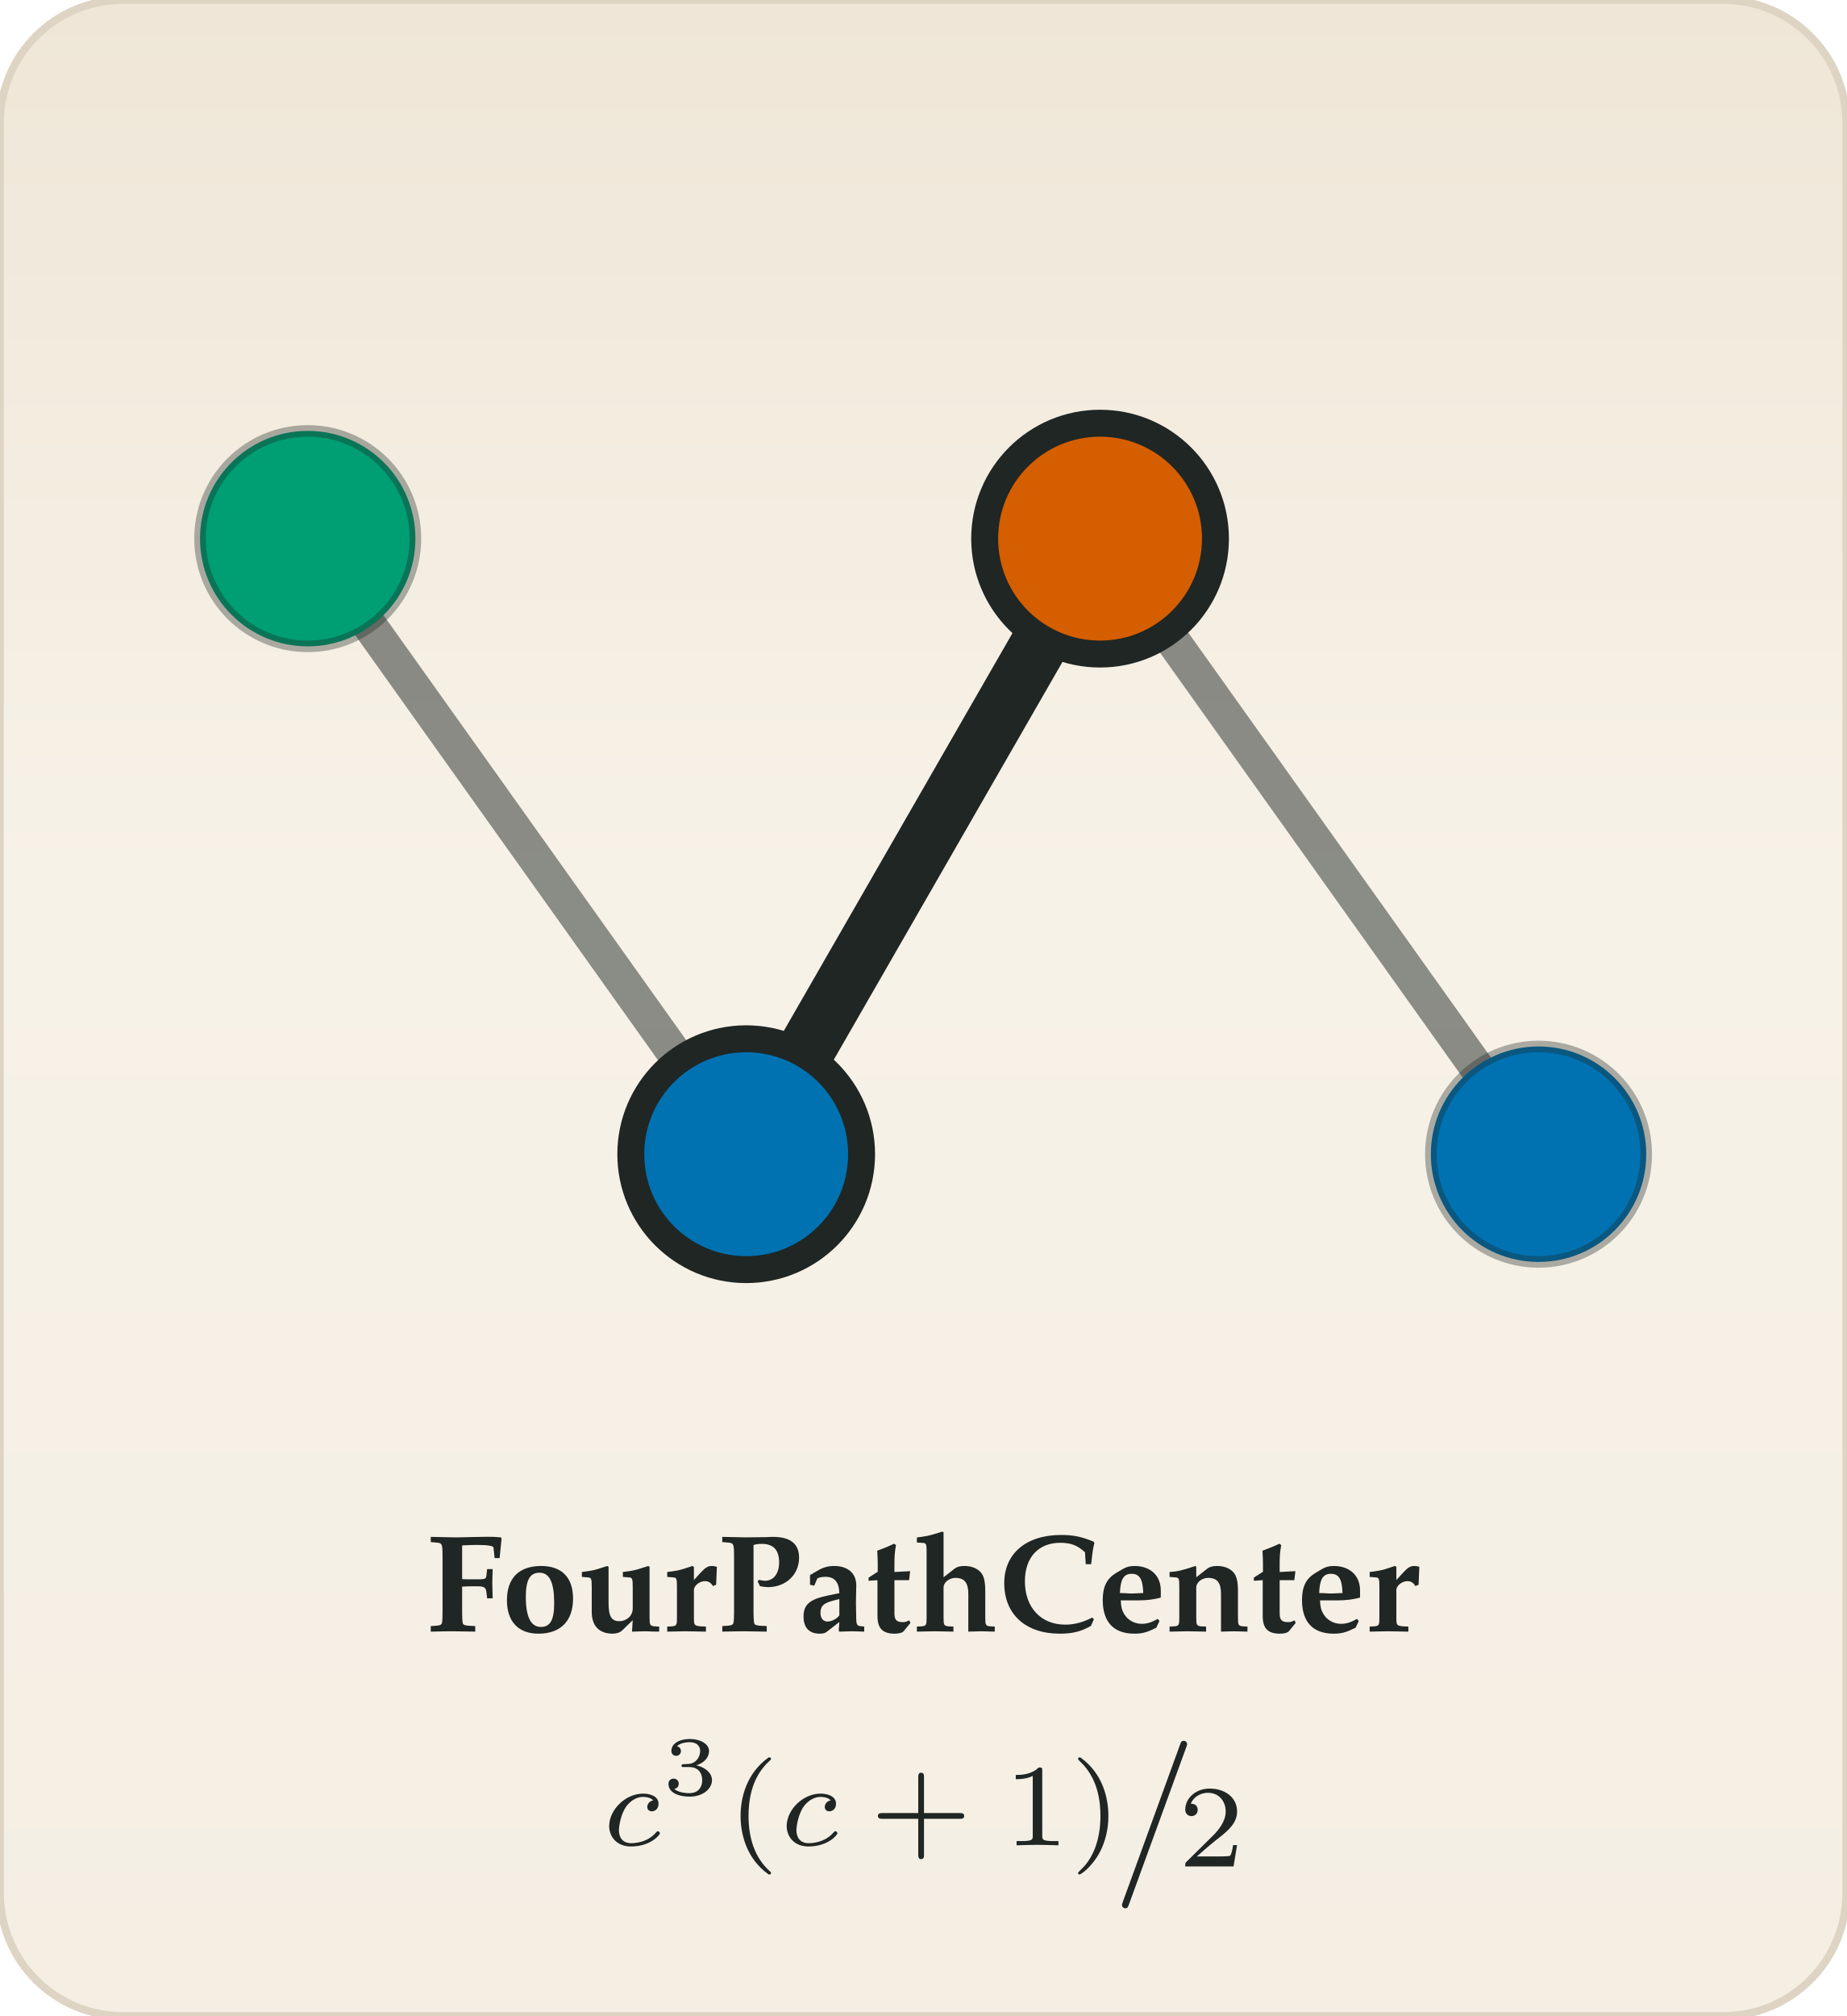
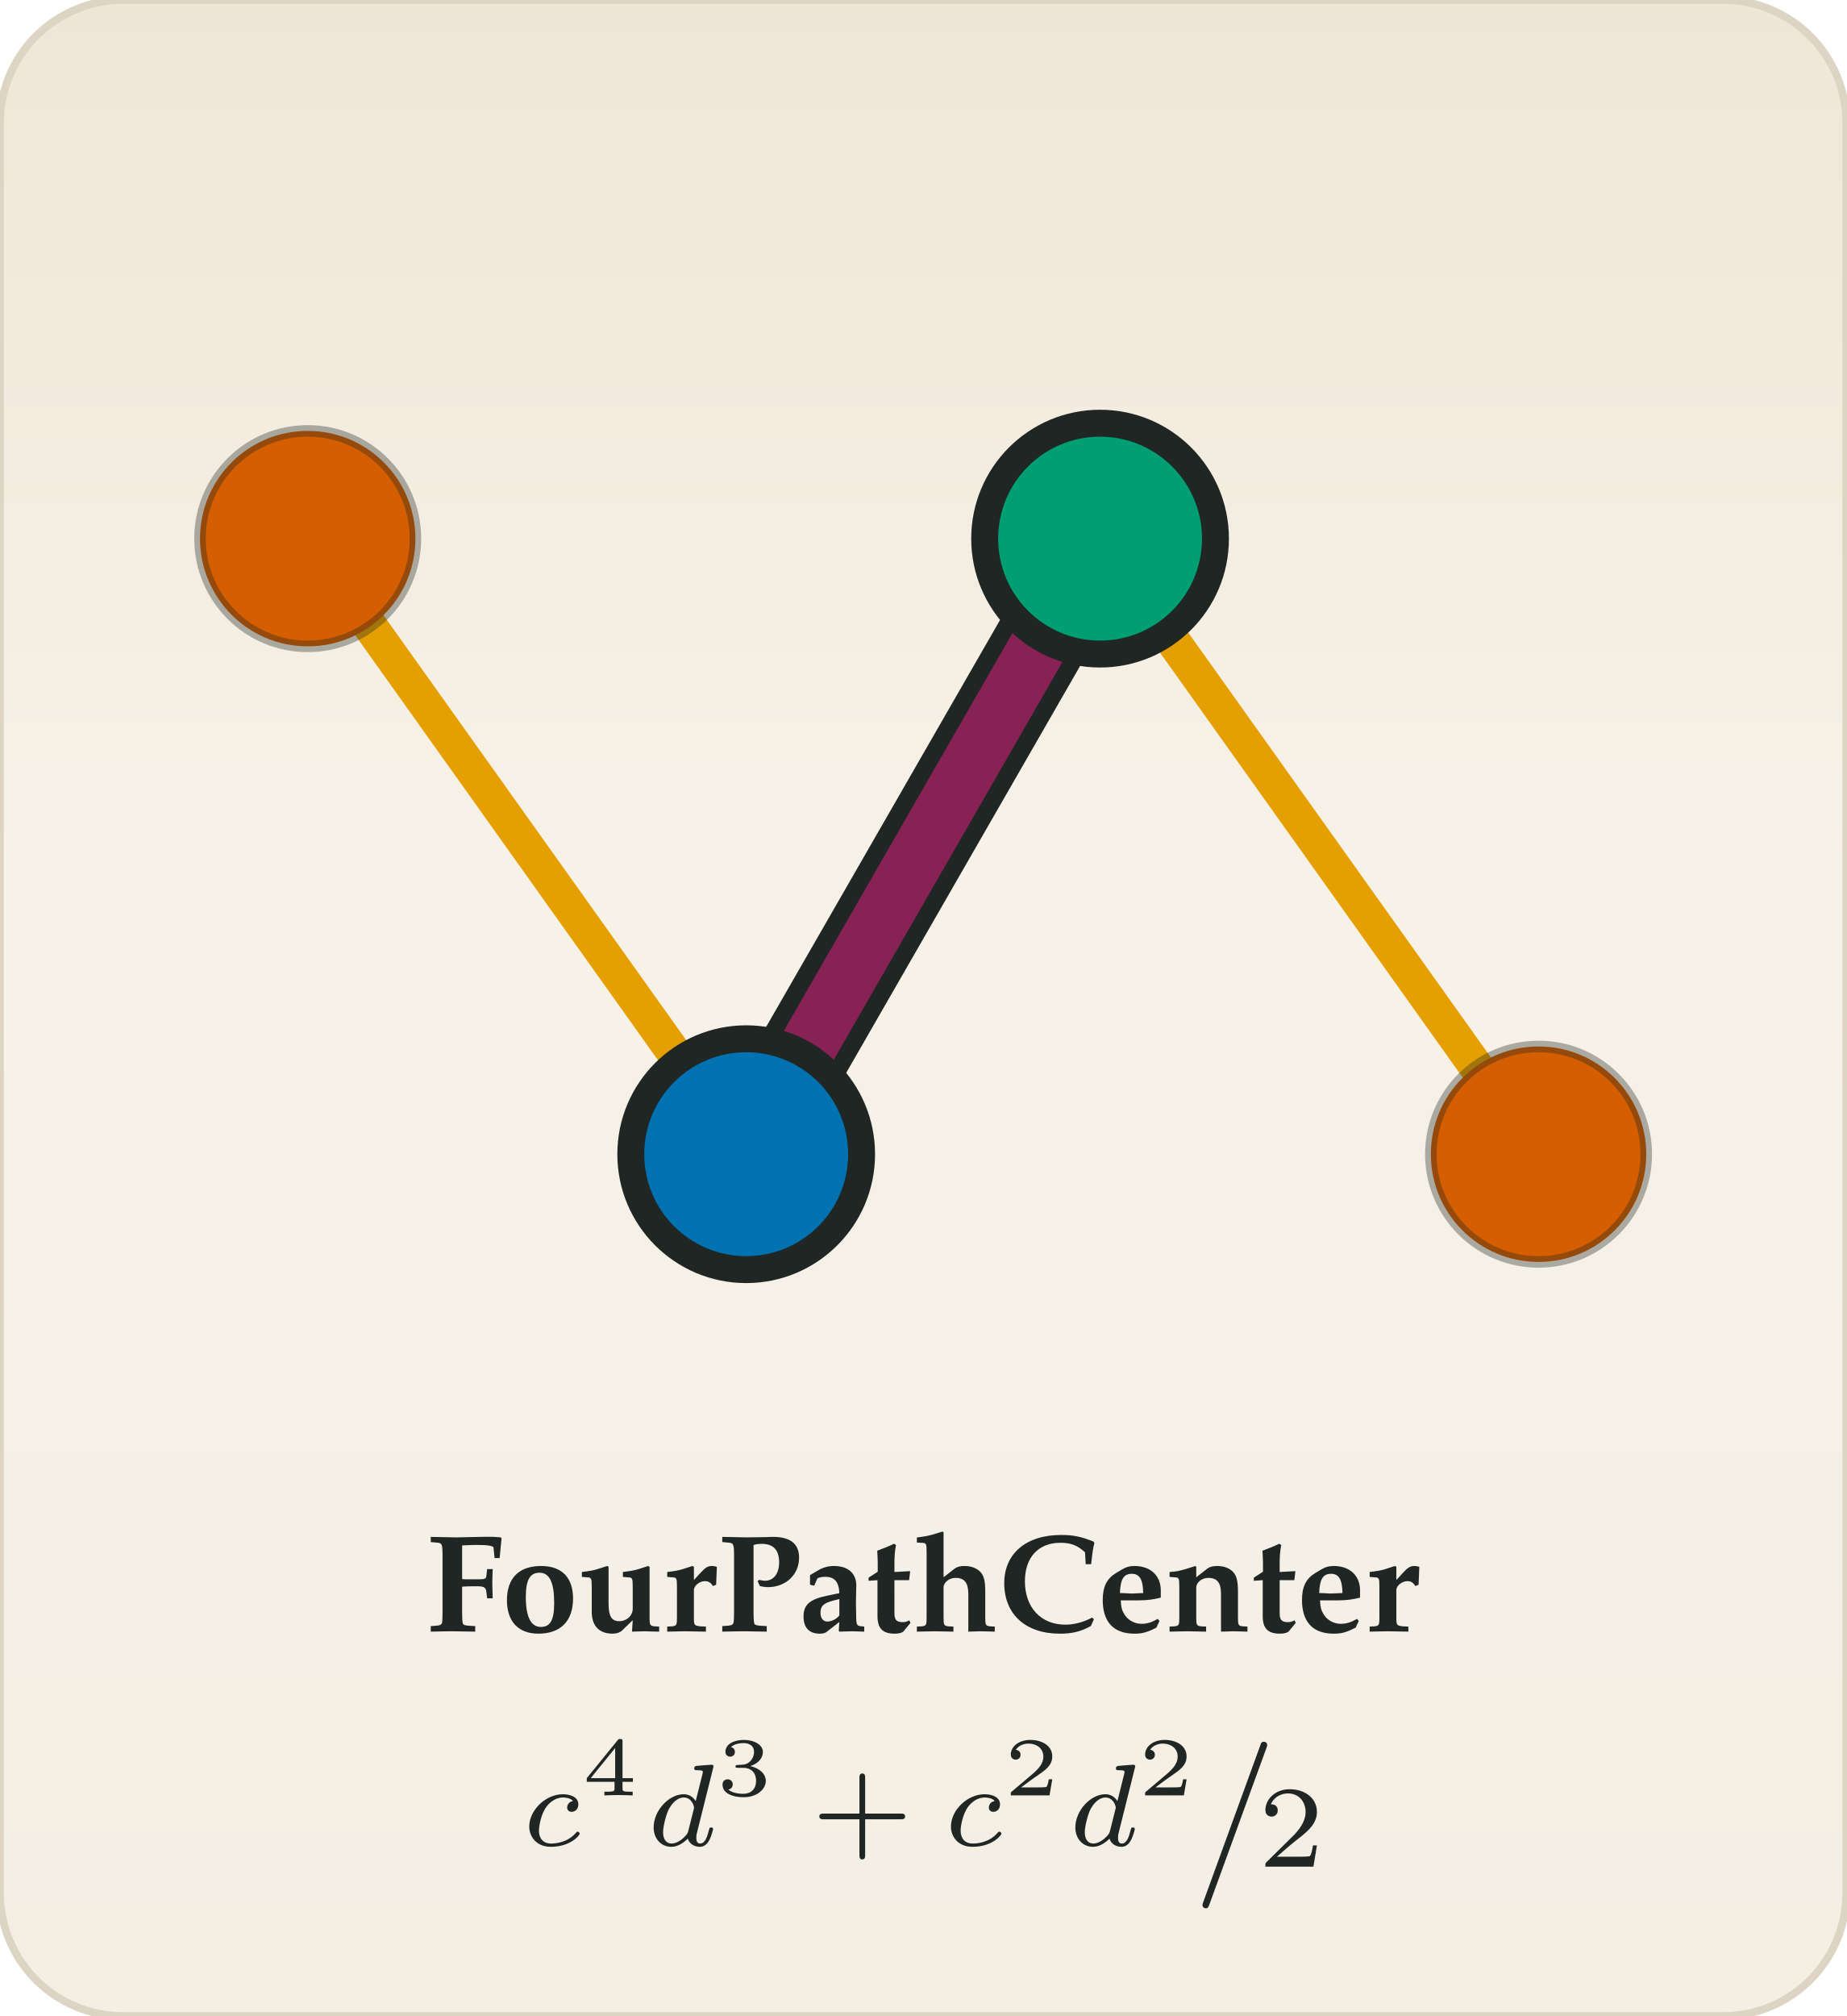
<svg xmlns="http://www.w3.org/2000/svg" xmlns:xlink="http://www.w3.org/1999/xlink" viewBox="0 0 240 262" width="240" height="262" role="img" aria-label="FourPathCenter (orbit 3)">
  <defs>
    <linearGradient id="paper" x1="0" y1="0" x2="0" y2="262" gradientUnits="userSpaceOnUse">
      <stop offset="0" stop-color="#efe6d7" />
      <stop offset="0.44" stop-color="#f7f2e8" />
      <stop offset="1" stop-color="#f4eee3" />
    </linearGradient>
  </defs>
  <rect width="240" height="262" rx="16" fill="url(#paper)" stroke="#ddd4c3" stroke-width="1" />
-   <line x1="40.0" y1="70.0" x2="97.0" y2="150.0" stroke="#1f2624" stroke-opacity="0.5" stroke-width="4.5" stroke-linecap="round" />
-   <line x1="143.0" y1="70.0" x2="200.0" y2="150.0" stroke="#1f2624" stroke-opacity="0.5" stroke-width="4.5" stroke-linecap="round" />
-   <line x1="97.0" y1="150.0" x2="143.0" y2="70.0" stroke="#1f2624" stroke-width="7.5" stroke-linecap="round" />
-   <circle cx="40.0" cy="70.0" r="14" fill="#009E73" stroke="#1f2624" stroke-width="1.5" stroke-opacity="0.35" />
+   <line x1="40.0" y1="70.0" x2="97.0" y2="150.0" stroke="#E69F00" stroke-width="4.5" stroke-linecap="round" />
+   <line x1="143.0" y1="70.0" x2="200.0" y2="150.0" stroke="#E69F00" stroke-width="4.5" stroke-linecap="round" />
+   <line x1="97.0" y1="150.0" x2="143.0" y2="70.0" stroke="#1f2624" stroke-width="12.0" stroke-linecap="round" />
+   <line x1="97.0" y1="150.0" x2="143.0" y2="70.0" stroke="#882255" stroke-width="7.5" stroke-linecap="round" />
+   <circle cx="40.0" cy="70.0" r="14" fill="#D55E00" stroke="#1f2624" stroke-width="1.5" stroke-opacity="0.35" />
  <circle cx="97.0" cy="150.0" r="15" fill="#0072B2" stroke="#1f2624" stroke-width="3.5" stroke-opacity="1.0" />
-   <circle cx="143.0" cy="70.0" r="15" fill="#D55E00" stroke="#1f2624" stroke-width="3.5" stroke-opacity="1.0" />
-   <circle cx="200.0" cy="150.0" r="14" fill="#0072B2" stroke="#1f2624" stroke-width="1.5" stroke-opacity="0.35" />
+   <circle cx="143.0" cy="70.0" r="15" fill="#009E73" stroke="#1f2624" stroke-width="3.5" stroke-opacity="1.0" />
+   <circle cx="200.0" cy="150.0" r="14" fill="#D55E00" stroke="#1f2624" stroke-width="1.5" stroke-opacity="0.35" />
  <text x="120.0" y="212" text-anchor="middle" font-family="Iowan Old Style, Palatino Linotype, Book Antiqua, Georgia, serif" font-size="18" font-weight="600" fill="#1f2624">FourPathCenter</text>
-   <svg x="79.19" y="226.00" width="81.62" height="22.00" viewBox="-69.575 -70.115 37.362 10.07" overflow="visible">
+   <svg x="68.80" y="226.00" width="102.39" height="22.00" viewBox="-69.575 -70.17 47.123 10.125" overflow="visible">
    <g fill="#1f2624">
      <defs>
        <path id="f3_g0-61" d="M4.374-7.093C4.423-7.223 4.423-7.263 4.423-7.273C4.423-7.382 4.334-7.472 4.224-7.472C4.154-7.472 4.085-7.442 4.055-7.382L.598 2.112C.548 2.242 .548 2.281 .548 2.291C.548 2.401 .638 2.491 .747 2.491C.877 2.491 .907 2.421 .966 2.252L4.374-7.093Z" />
-         <path id="f3_g2-40" d="M2.476-5.23C1.151-4.296 .802-2.817 .802-1.75C.802-.767 1.095 .76 2.476 1.736C2.532 1.736 2.615 1.736 2.615 1.653C2.615 1.611 2.594 1.597 2.545 1.548C1.618 .711 1.276-.474 1.276-1.743C1.276-3.626 1.995-4.547 2.566-5.063C2.594-5.091 2.615-5.112 2.615-5.147C2.615-5.23 2.532-5.23 2.476-5.23Z" />
-         <path id="f3_g2-41" d="M.628-5.23C.579-5.23 .495-5.23 .495-5.147C.495-5.112 .516-5.091 .558-5.042C1.158-4.491 1.827-3.55 1.827-1.75C1.827-.293 1.374 .809 .621 1.492C.502 1.611 .495 1.618 .495 1.653S.516 1.736 .586 1.736C.669 1.736 1.332 1.276 1.792 .404C2.099-.174 2.301-.928 2.301-1.743C2.301-2.727 2.008-4.254 .628-5.23Z" />
        <path id="f3_g2-43" d="M3.229-1.576H5.363C5.454-1.576 5.621-1.576 5.621-1.743C5.621-1.918 5.461-1.918 5.363-1.918H3.229V-4.059C3.229-4.149 3.229-4.317 3.062-4.317C2.887-4.317 2.887-4.156 2.887-4.059V-1.918H.746C.656-1.918 .488-1.918 .488-1.75C.488-1.576 .649-1.576 .746-1.576H2.887V.565C2.887 .656 2.887 .823 3.055 .823C3.229 .823 3.229 .663 3.229 .565V-1.576Z" />
-         <path id="f3_g2-49" d="M2.336-4.435C2.336-4.624 2.322-4.631 2.127-4.631C1.681-4.191 1.046-4.184 .76-4.184V-3.933C.928-3.933 1.388-3.933 1.771-4.129V-.572C1.771-.342 1.771-.251 1.074-.251H.809V0C.934-.007 1.792-.028 2.05-.028C2.267-.028 3.145-.007 3.299 0V-.251H3.034C2.336-.251 2.336-.342 2.336-.572V-4.435Z" />
        <path id="f3_g2-50" d="M3.522-1.269H3.285C3.264-1.116 3.194-.704 3.103-.635C3.048-.593 2.511-.593 2.413-.593H1.13C1.862-1.241 2.106-1.437 2.525-1.764C3.041-2.176 3.522-2.608 3.522-3.271C3.522-4.115 2.783-4.631 1.89-4.631C1.025-4.631 .439-4.024 .439-3.382C.439-3.027 .739-2.992 .809-2.992C.976-2.992 1.179-3.11 1.179-3.361C1.179-3.487 1.13-3.731 .767-3.731C.983-4.226 1.458-4.38 1.785-4.38C2.483-4.38 2.845-3.836 2.845-3.271C2.845-2.664 2.413-2.183 2.19-1.932L.509-.272C.439-.209 .439-.195 .439 0H3.313L3.522-1.269Z" />
+         <path id="f3_g3-50" d="M2.934-.961H2.725C2.71-.867 2.66-.558 2.58-.508C2.54-.478 2.122-.478 2.047-.478H1.071C1.4-.722 1.768-1.001 2.067-1.2C2.516-1.509 2.934-1.798 2.934-2.326C2.934-2.964 2.331-3.318 1.619-3.318C.946-3.318 .453-2.929 .453-2.441C.453-2.182 .672-2.137 .742-2.137C.877-2.137 1.036-2.227 1.036-2.431C1.036-2.61 .907-2.71 .752-2.725C.892-2.949 1.181-3.098 1.514-3.098C1.998-3.098 2.401-2.809 2.401-2.321C2.401-1.903 2.112-1.584 1.729-1.26L.513-.229C.463-.184 .458-.184 .453-.149V0H2.77L2.934-.961Z" />
        <path id="f3_g3-51" d="M1.644-1.649C2.102-1.649 2.406-1.365 2.406-.872C2.406-.364 2.092-.095 1.649-.095C1.594-.095 1.001-.095 .747-.354C.951-.384 1.011-.538 1.011-.658C1.011-.842 .872-.961 .707-.961C.548-.961 .399-.857 .399-.648C.399-.13 .986 .11 1.664 .11C2.481 .11 2.989-.384 2.989-.867C2.989-1.275 2.625-1.624 2.057-1.753C2.655-1.948 2.814-2.326 2.814-2.605C2.814-3.014 2.306-3.318 1.679-3.318C1.066-3.318 .573-3.059 .573-2.61C.573-2.376 .762-2.316 .857-2.316C1.001-2.316 1.141-2.421 1.141-2.6C1.141-2.715 1.081-2.854 .902-2.884C1.116-3.113 1.559-3.128 1.664-3.128C2.027-3.128 2.286-2.944 2.286-2.605C2.286-2.316 2.097-1.863 1.574-1.833C1.435-1.828 1.415-1.823 1.285-1.818C1.23-1.813 1.176-1.808 1.176-1.733C1.176-1.649 1.225-1.649 1.315-1.649H1.644Z" />
+         <path id="f3_g3-52" d="M3.073-.812V-1.031H2.451V-3.223C2.451-3.342 2.446-3.372 2.316-3.372C2.217-3.372 2.212-3.367 2.157-3.298L.314-1.031V-.812H1.973V-.423C1.973-.269 1.973-.219 1.539-.219H1.365V0C1.599-.01 1.923-.02 2.212-.02S2.819-.01 3.059 0V-.219H2.884C2.451-.219 2.451-.269 2.451-.423V-.812H3.073ZM2.012-2.834V-1.031H.548L2.012-2.834Z" />
        <path id="f3_g1-99" d="M3.055-2.671C2.803-2.629 2.699-2.434 2.699-2.28C2.699-2.092 2.845-2.022 2.971-2.022C3.124-2.022 3.368-2.134 3.368-2.469C3.368-2.943 2.824-3.075 2.448-3.075C1.402-3.075 .432-2.113 .432-1.144C.432-.544 .851 .07 1.723 .07C2.901 .07 3.452-.621 3.452-.718C3.452-.76 3.389-.837 3.333-.837C3.292-.837 3.278-.823 3.222-.767C2.678-.126 1.862-.126 1.736-.126C1.234-.126 1.011-.467 1.011-.9C1.011-1.102 1.109-1.862 1.471-2.343C1.736-2.685 2.099-2.88 2.448-2.88C2.545-2.88 2.88-2.866 3.055-2.671Z" />
+         <path id="f3_g1-100" d="M3.982-4.631C3.989-4.645 4.01-4.735 4.01-4.742C4.01-4.777 3.982-4.84 3.898-4.84C3.759-4.84 3.18-4.784 3.006-4.77C2.95-4.763 2.852-4.756 2.852-4.61C2.852-4.512 2.95-4.512 3.034-4.512C3.368-4.512 3.368-4.463 3.368-4.407C3.368-4.359 3.354-4.317 3.34-4.254L2.943-2.664C2.797-2.894 2.559-3.075 2.225-3.075C1.332-3.075 .425-2.092 .425-1.088C.425-.411 .879 .07 1.478 .07C1.855 .07 2.19-.146 2.469-.418C2.601 0 3.006 .07 3.187 .07C3.438 .07 3.612-.084 3.738-.3C3.891-.572 3.982-.969 3.982-.997C3.982-1.088 3.891-1.088 3.87-1.088C3.773-1.088 3.766-1.06 3.717-.872C3.633-.537 3.501-.126 3.208-.126C3.027-.126 2.978-.279 2.978-.467C2.978-.6 2.992-.663 3.013-.753L3.982-4.631ZM2.497-.872C2.448-.676 2.294-.537 2.141-.404C2.078-.349 1.799-.126 1.499-.126C1.241-.126 .99-.307 .99-.802C.99-1.172 1.193-1.939 1.353-2.218C1.674-2.776 2.029-2.88 2.225-2.88C2.713-2.88 2.845-2.35 2.845-2.273C2.845-2.246 2.831-2.197 2.824-2.176L2.497-.872Z" />
      </defs>
      <g id="f3_page">
        <use x="-70.007" y="-63.791" xlink:href="#f3_g1-99" />
-         <use x="-66.447" y="-66.797" xlink:href="#f3_g3-51" />
-         <use x="-62.559" y="-63.791" xlink:href="#f3_g2-40" />
-         <use x="-59.445" y="-63.791" xlink:href="#f3_g1-99" />
-         <use x="-54.071" y="-63.791" xlink:href="#f3_g2-43" />
-         <use x="-46.141" y="-63.791" xlink:href="#f3_g2-49" />
-         <use x="-42.17" y="-63.791" xlink:href="#f3_g2-41" />
-         <use x="-39.61" y="-62.535" xlink:href="#f3_g0-61" />
-         <use x="-35.735" y="-62.535" xlink:href="#f3_g2-50" />
+         <use x="-66.447" y="-66.797" xlink:href="#f3_g3-52" />
+         <use x="-62.559" y="-63.791" xlink:href="#f3_g1-100" />
+         <use x="-58.412" y="-66.797" xlink:href="#f3_g3-51" />
+         <use x="-52.709" y="-63.791" xlink:href="#f3_g2-43" />
+         <use x="-44.779" y="-63.791" xlink:href="#f3_g1-99" />
+         <use x="-41.219" y="-66.797" xlink:href="#f3_g3-50" />
+         <use x="-37.33" y="-63.791" xlink:href="#f3_g1-100" />
+         <use x="-33.183" y="-66.797" xlink:href="#f3_g3-50" />
+         <use x="-29.848" y="-62.535" xlink:href="#f3_g0-61" />
+         <use x="-25.974" y="-62.535" xlink:href="#f3_g2-50" />
      </g>
    </g>
  </svg>
</svg>
